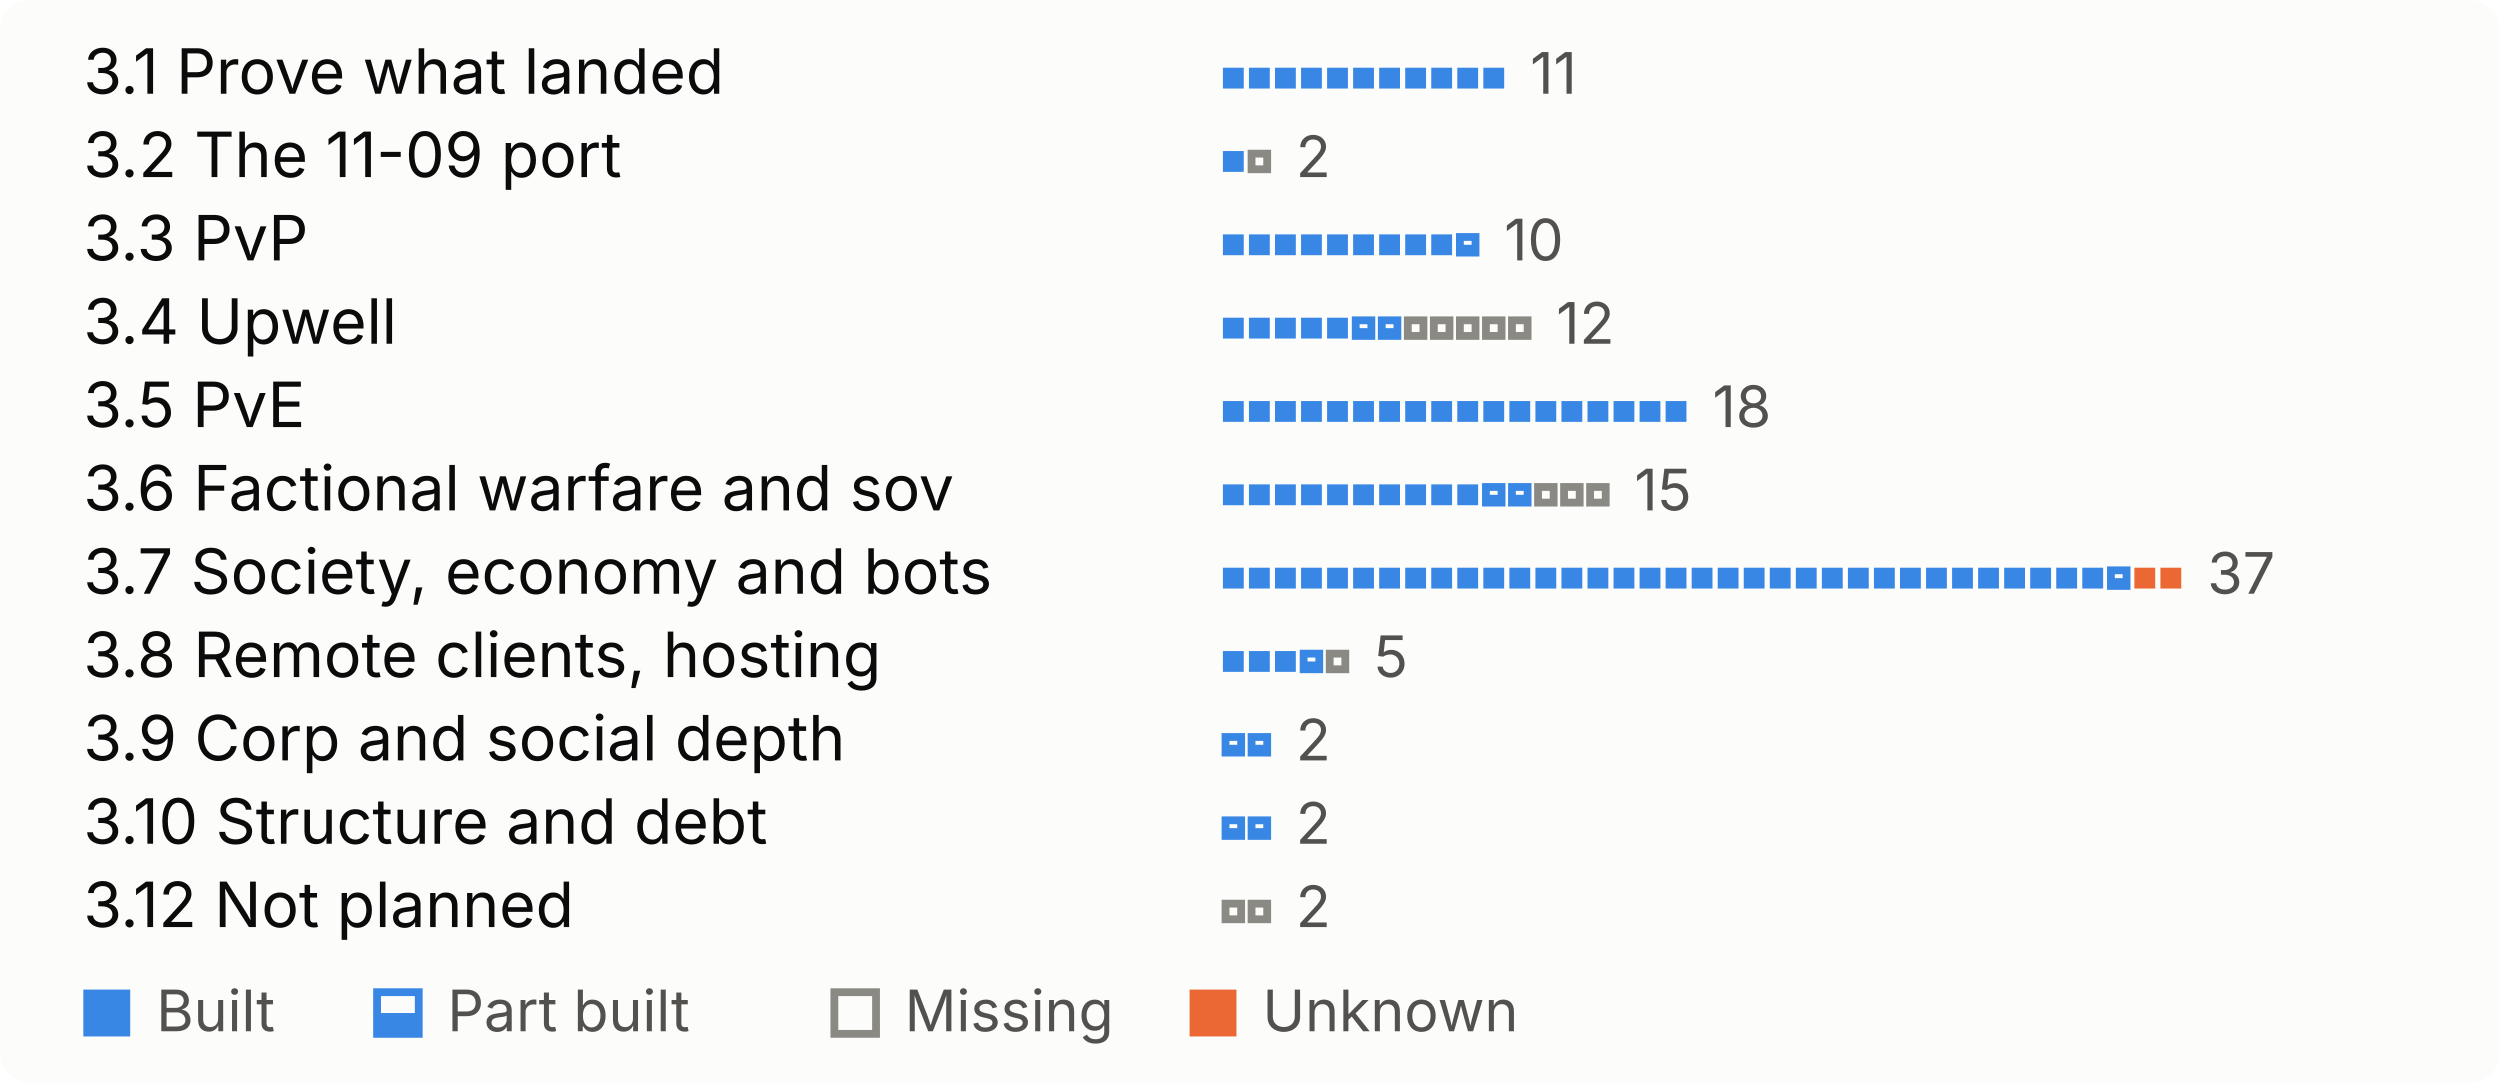
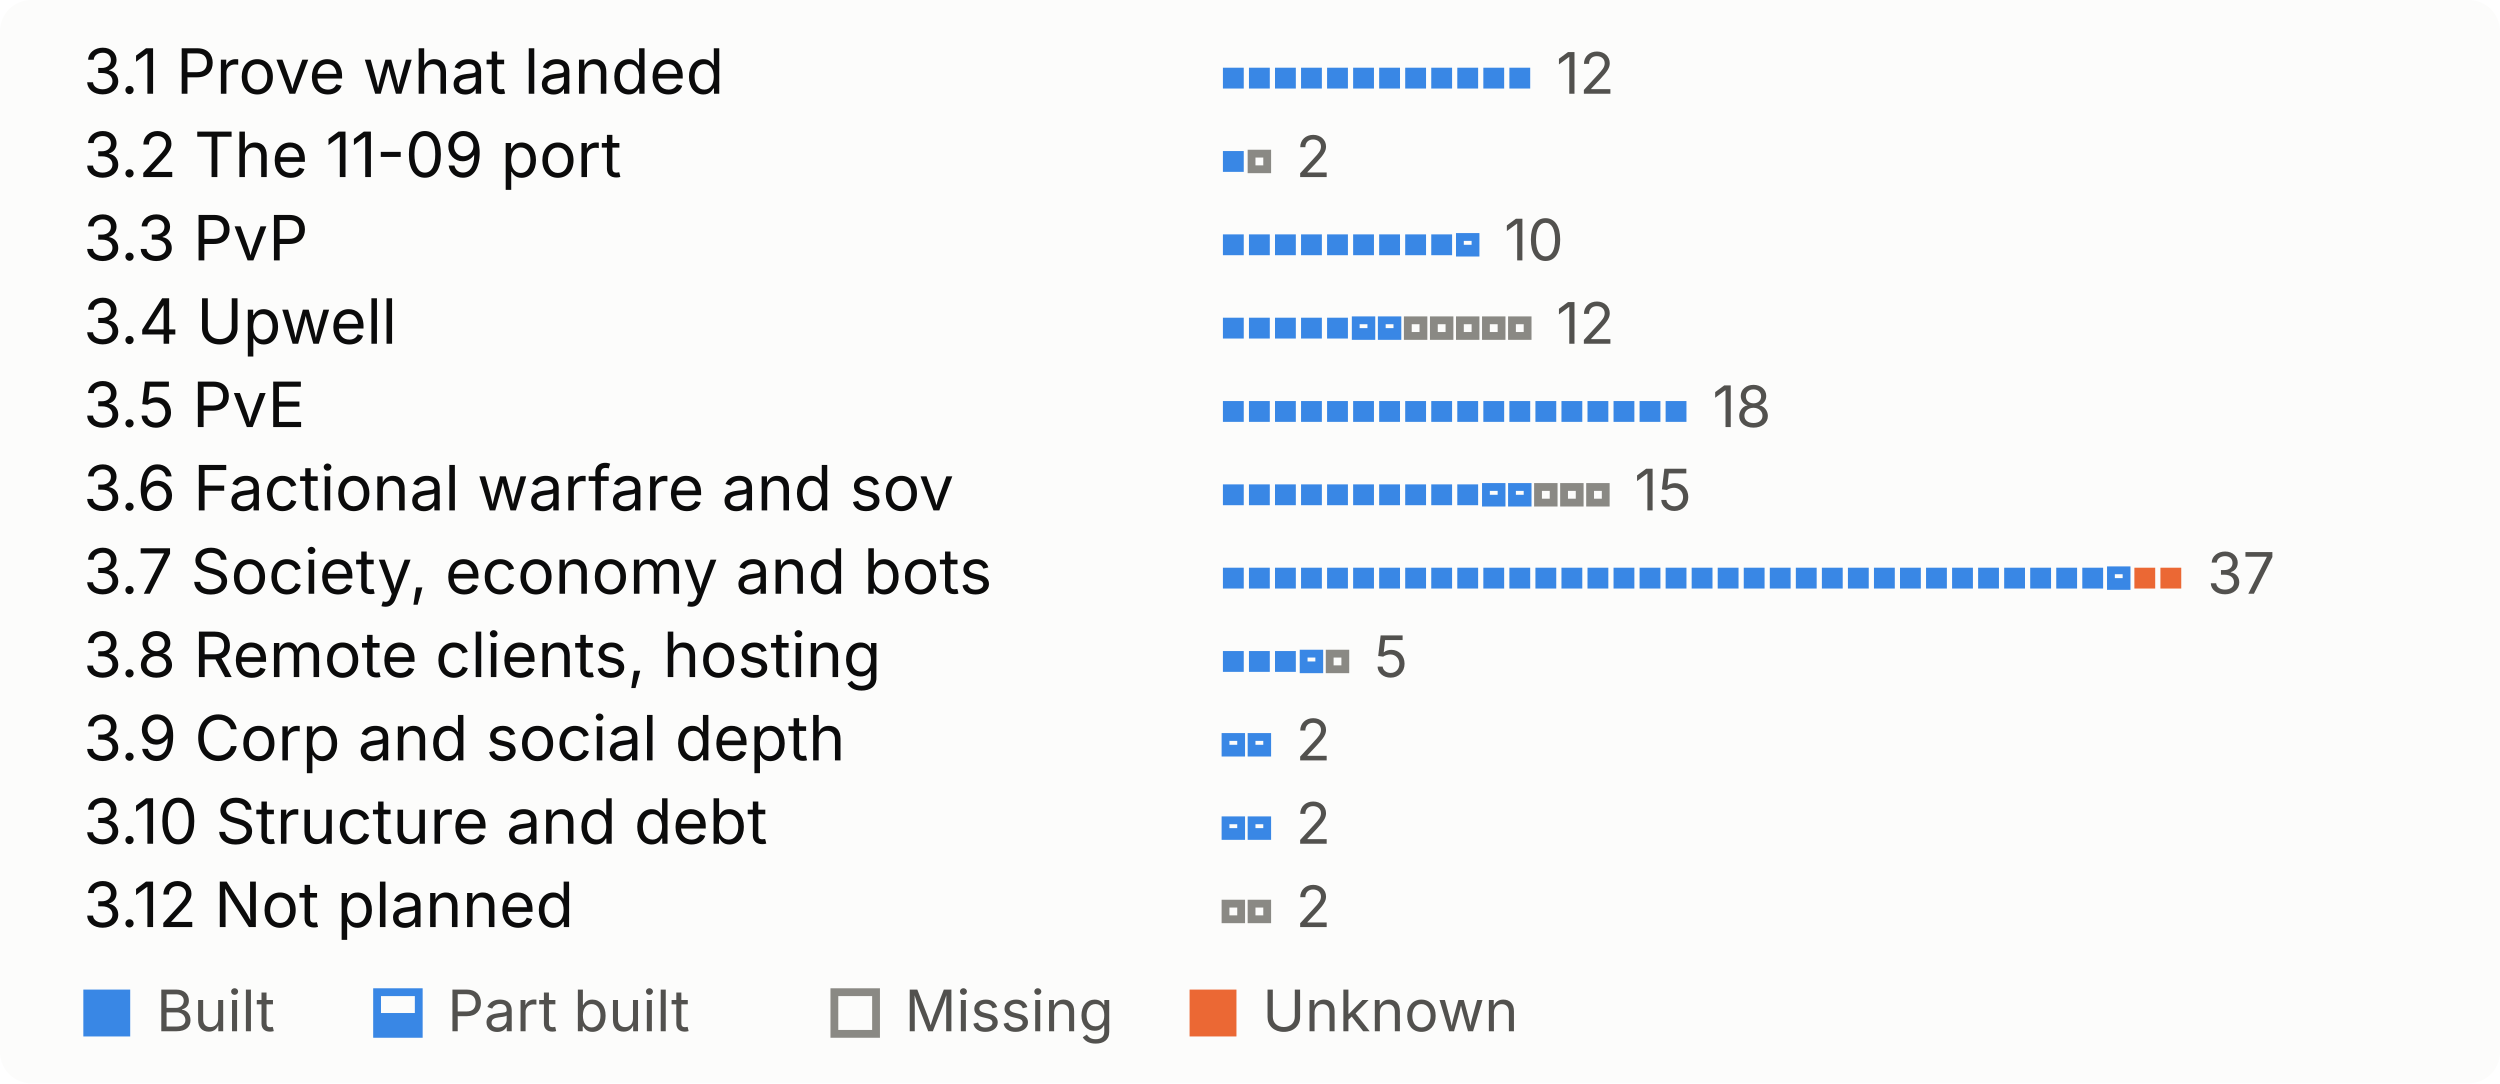
<svg xmlns="http://www.w3.org/2000/svg" width="480" height="208" viewBox="0 0 480 208" role="img" aria-label="What is left, by theme, one mark per open feature">
  <style>
.bg{fill:#fcfcfb}.t{fill:#0b0b0b}.s{fill:#52514e}.rule{fill:#e1e0d9}
.proved{fill:#184f95}.built{fill:#3987e5}.unknown{fill:#eb6834}
.part-o{fill:none;stroke:#3987e5;stroke-width:1.5}.part-f{fill:#3987e5}
.missing{fill:none;stroke:#8a8984;stroke-width:1.5}
.pass{fill:#184f95}.fail{fill:#eb6834}.none{fill:none;stroke:#8a8984;stroke-width:1.5}
@media (prefers-color-scheme:dark){
.bg{fill:#1a1a19}.t{fill:#f0efec}.s{fill:#c3c2b7}.rule{fill:#383835}
.proved{fill:#86b6ef}.built{fill:#3987e5}.unknown{fill:#d95926}
.part-o{stroke:#3987e5}.part-f{fill:#3987e5}
.missing{stroke:#8d8c85}
.pass{fill:#86b6ef}.fail{fill:#d95926}.none{stroke:#8d8c85}
}
text{font-family:system-ui,-apple-system,"Segoe UI",sans-serif;font-size:12px}
.big{font-size:26px;font-weight:600}.b{font-weight:600}.xs{font-size:11px}
</style>
  <rect width="480" height="208" rx="6" class="bg" />
  <text x="16.0" y="18.0" class="t">3.1 Prove what landed</text>
  <rect x="234.8" y="13.0" width="4" height="4" class="built" />
  <rect x="239.8" y="13.0" width="4" height="4" class="built" />
  <rect x="244.8" y="13.0" width="4" height="4" class="built" />
  <rect x="249.8" y="13.0" width="4" height="4" class="built" />
  <rect x="254.8" y="13.0" width="4" height="4" class="built" />
  <rect x="259.8" y="13.0" width="4" height="4" class="built" />
  <rect x="264.8" y="13.0" width="4" height="4" class="built" />
  <rect x="269.8" y="13.0" width="4" height="4" class="built" />
  <rect x="274.8" y="13.0" width="4" height="4" class="built" />
  <rect x="279.8" y="13.0" width="4" height="4" class="built" />
  <rect x="284.8" y="13.0" width="4" height="4" class="built" />
-   <text x="293.8" y="18.0" class="s xs">11</text>
+   <rect x="289.8" y="13.0" width="4" height="4" class="built" />
+   <text x="298.8" y="18.0" class="s xs">12</text>
  <text x="16.0" y="34.0" class="t">3.2 The 11-09 port</text>
  <rect x="234.8" y="29.0" width="4" height="4" class="built" />
  <rect x="240.3" y="29.5" width="3" height="3" fill="none" class="missing" />
  <text x="248.8" y="34.0" class="s xs">2</text>
  <text x="16.0" y="50.0" class="t">3.3 PvP</text>
  <rect x="234.8" y="45.0" width="4" height="4" class="built" />
  <rect x="239.8" y="45.0" width="4" height="4" class="built" />
  <rect x="244.8" y="45.0" width="4" height="4" class="built" />
  <rect x="249.8" y="45.0" width="4" height="4" class="built" />
  <rect x="254.8" y="45.0" width="4" height="4" class="built" />
  <rect x="259.8" y="45.0" width="4" height="4" class="built" />
  <rect x="264.8" y="45.0" width="4" height="4" class="built" />
  <rect x="269.8" y="45.0" width="4" height="4" class="built" />
  <rect x="274.8" y="45.0" width="4" height="4" class="built" />
  <rect x="280.3" y="45.5" width="3" height="3" fill="none" class="part-o" />
  <rect x="279.8" y="47.0" width="4" height="2.0" class="part-f" />
  <text x="288.8" y="50.0" class="s xs">10</text>
  <text x="16.0" y="66.0" class="t">3.4 Upwell</text>
  <rect x="234.8" y="61.0" width="4" height="4" class="built" />
  <rect x="239.8" y="61.0" width="4" height="4" class="built" />
  <rect x="244.8" y="61.0" width="4" height="4" class="built" />
  <rect x="249.8" y="61.0" width="4" height="4" class="built" />
  <rect x="254.8" y="61.0" width="4" height="4" class="built" />
  <rect x="260.3" y="61.5" width="3" height="3" fill="none" class="part-o" />
  <rect x="259.8" y="63.0" width="4" height="2.0" class="part-f" />
  <rect x="265.3" y="61.5" width="3" height="3" fill="none" class="part-o" />
  <rect x="264.8" y="63.0" width="4" height="2.0" class="part-f" />
  <rect x="270.3" y="61.5" width="3" height="3" fill="none" class="missing" />
  <rect x="275.3" y="61.5" width="3" height="3" fill="none" class="missing" />
  <rect x="280.3" y="61.5" width="3" height="3" fill="none" class="missing" />
  <rect x="285.3" y="61.5" width="3" height="3" fill="none" class="missing" />
  <rect x="290.3" y="61.5" width="3" height="3" fill="none" class="missing" />
  <text x="298.8" y="66.0" class="s xs">12</text>
  <text x="16.0" y="82.0" class="t">3.5 PvE</text>
  <rect x="234.8" y="77.0" width="4" height="4" class="built" />
  <rect x="239.8" y="77.0" width="4" height="4" class="built" />
  <rect x="244.8" y="77.0" width="4" height="4" class="built" />
  <rect x="249.8" y="77.0" width="4" height="4" class="built" />
  <rect x="254.8" y="77.0" width="4" height="4" class="built" />
  <rect x="259.8" y="77.0" width="4" height="4" class="built" />
  <rect x="264.8" y="77.0" width="4" height="4" class="built" />
  <rect x="269.8" y="77.0" width="4" height="4" class="built" />
  <rect x="274.8" y="77.0" width="4" height="4" class="built" />
  <rect x="279.8" y="77.0" width="4" height="4" class="built" />
  <rect x="284.8" y="77.0" width="4" height="4" class="built" />
  <rect x="289.8" y="77.0" width="4" height="4" class="built" />
  <rect x="294.8" y="77.0" width="4" height="4" class="built" />
  <rect x="299.8" y="77.0" width="4" height="4" class="built" />
  <rect x="304.8" y="77.0" width="4" height="4" class="built" />
  <rect x="309.8" y="77.0" width="4" height="4" class="built" />
  <rect x="314.8" y="77.0" width="4" height="4" class="built" />
  <rect x="319.8" y="77.0" width="4" height="4" class="built" />
  <text x="328.8" y="82.0" class="s xs">18</text>
  <text x="16.0" y="98.0" class="t">3.6 Factional warfare and sov</text>
  <rect x="234.8" y="93.0" width="4" height="4" class="built" />
  <rect x="239.8" y="93.0" width="4" height="4" class="built" />
  <rect x="244.8" y="93.0" width="4" height="4" class="built" />
  <rect x="249.8" y="93.0" width="4" height="4" class="built" />
  <rect x="254.8" y="93.0" width="4" height="4" class="built" />
  <rect x="259.8" y="93.0" width="4" height="4" class="built" />
  <rect x="264.8" y="93.0" width="4" height="4" class="built" />
  <rect x="269.8" y="93.0" width="4" height="4" class="built" />
  <rect x="274.8" y="93.0" width="4" height="4" class="built" />
  <rect x="279.8" y="93.0" width="4" height="4" class="built" />
  <rect x="285.3" y="93.5" width="3" height="3" fill="none" class="part-o" />
  <rect x="284.8" y="95.0" width="4" height="2.0" class="part-f" />
  <rect x="290.3" y="93.5" width="3" height="3" fill="none" class="part-o" />
  <rect x="289.8" y="95.0" width="4" height="2.0" class="part-f" />
  <rect x="295.3" y="93.5" width="3" height="3" fill="none" class="missing" />
  <rect x="300.3" y="93.5" width="3" height="3" fill="none" class="missing" />
  <rect x="305.3" y="93.5" width="3" height="3" fill="none" class="missing" />
  <text x="313.8" y="98.0" class="s xs">15</text>
  <text x="16.0" y="114.0" class="t">3.7 Society, economy and bots</text>
  <rect x="234.8" y="109.0" width="4" height="4" class="built" />
  <rect x="239.8" y="109.0" width="4" height="4" class="built" />
  <rect x="244.8" y="109.0" width="4" height="4" class="built" />
  <rect x="249.8" y="109.0" width="4" height="4" class="built" />
  <rect x="254.8" y="109.0" width="4" height="4" class="built" />
  <rect x="259.8" y="109.0" width="4" height="4" class="built" />
  <rect x="264.8" y="109.0" width="4" height="4" class="built" />
  <rect x="269.8" y="109.0" width="4" height="4" class="built" />
  <rect x="274.8" y="109.0" width="4" height="4" class="built" />
  <rect x="279.8" y="109.0" width="4" height="4" class="built" />
  <rect x="284.8" y="109.0" width="4" height="4" class="built" />
  <rect x="289.8" y="109.0" width="4" height="4" class="built" />
  <rect x="294.8" y="109.0" width="4" height="4" class="built" />
  <rect x="299.8" y="109.0" width="4" height="4" class="built" />
  <rect x="304.8" y="109.0" width="4" height="4" class="built" />
  <rect x="309.8" y="109.0" width="4" height="4" class="built" />
  <rect x="314.8" y="109.0" width="4" height="4" class="built" />
  <rect x="319.8" y="109.0" width="4" height="4" class="built" />
  <rect x="324.8" y="109.0" width="4" height="4" class="built" />
  <rect x="329.8" y="109.0" width="4" height="4" class="built" />
  <rect x="334.8" y="109.0" width="4" height="4" class="built" />
  <rect x="339.8" y="109.0" width="4" height="4" class="built" />
  <rect x="344.8" y="109.0" width="4" height="4" class="built" />
  <rect x="349.8" y="109.0" width="4" height="4" class="built" />
  <rect x="354.8" y="109.0" width="4" height="4" class="built" />
  <rect x="359.8" y="109.0" width="4" height="4" class="built" />
  <rect x="364.8" y="109.0" width="4" height="4" class="built" />
  <rect x="369.8" y="109.0" width="4" height="4" class="built" />
  <rect x="374.8" y="109.0" width="4" height="4" class="built" />
  <rect x="379.8" y="109.0" width="4" height="4" class="built" />
  <rect x="384.8" y="109.0" width="4" height="4" class="built" />
  <rect x="389.8" y="109.0" width="4" height="4" class="built" />
  <rect x="394.8" y="109.0" width="4" height="4" class="built" />
  <rect x="399.8" y="109.0" width="4" height="4" class="built" />
  <rect x="405.3" y="109.5" width="3" height="3" fill="none" class="part-o" />
  <rect x="404.8" y="111.0" width="4" height="2.0" class="part-f" />
  <rect x="409.8" y="109.0" width="4" height="4" class="unknown" />
  <rect x="414.8" y="109.0" width="4" height="4" class="unknown" />
  <text x="423.8" y="114.0" class="s xs">37</text>
  <text x="16.0" y="130.0" class="t">3.8 Remote clients, hosting</text>
  <rect x="234.8" y="125.0" width="4" height="4" class="built" />
  <rect x="239.8" y="125.0" width="4" height="4" class="built" />
  <rect x="244.8" y="125.0" width="4" height="4" class="built" />
  <rect x="250.3" y="125.5" width="3" height="3" fill="none" class="part-o" />
  <rect x="249.8" y="127.0" width="4" height="2.0" class="part-f" />
  <rect x="255.3" y="125.5" width="3" height="3" fill="none" class="missing" />
  <text x="263.8" y="130.0" class="s xs">5</text>
  <text x="16.0" y="146.0" class="t">3.9 Corp and social depth</text>
  <rect x="235.3" y="141.5" width="3" height="3" fill="none" class="part-o" />
  <rect x="234.8" y="143.0" width="4" height="2.0" class="part-f" />
  <rect x="240.3" y="141.5" width="3" height="3" fill="none" class="part-o" />
  <rect x="239.8" y="143.0" width="4" height="2.0" class="part-f" />
  <text x="248.8" y="146.0" class="s xs">2</text>
  <text x="16.0" y="162.0" class="t">3.10 Structure and debt</text>
  <rect x="235.3" y="157.5" width="3" height="3" fill="none" class="part-o" />
  <rect x="234.8" y="159.0" width="4" height="2.0" class="part-f" />
  <rect x="240.3" y="157.5" width="3" height="3" fill="none" class="part-o" />
  <rect x="239.8" y="159.0" width="4" height="2.0" class="part-f" />
  <text x="248.8" y="162.0" class="s xs">2</text>
  <text x="16.0" y="178.0" class="t">3.12 Not planned</text>
  <rect x="235.3" y="173.5" width="3" height="3" fill="none" class="missing" />
  <rect x="240.3" y="173.5" width="3" height="3" fill="none" class="missing" />
  <text x="248.8" y="178.0" class="s xs">2</text>
  <rect x="16.0" y="190.0" width="9" height="9" class="built" />
  <text x="30.0" y="198.0" class="s xs">Built</text>
  <rect x="72.4" y="190.5" width="8" height="8" fill="none" class="part-o" />
  <rect x="71.9" y="194.5" width="9" height="4.5" class="part-f" />
  <text x="85.9" y="198.0" class="s xs">Part built</text>
  <rect x="160.2" y="190.5" width="8" height="8" fill="none" class="missing" />
  <text x="173.7" y="198.0" class="s xs">Missing</text>
  <rect x="228.4" y="190.0" width="9" height="9" class="unknown" />
  <text x="242.4" y="198.0" class="s xs">Unknown</text>
</svg>
